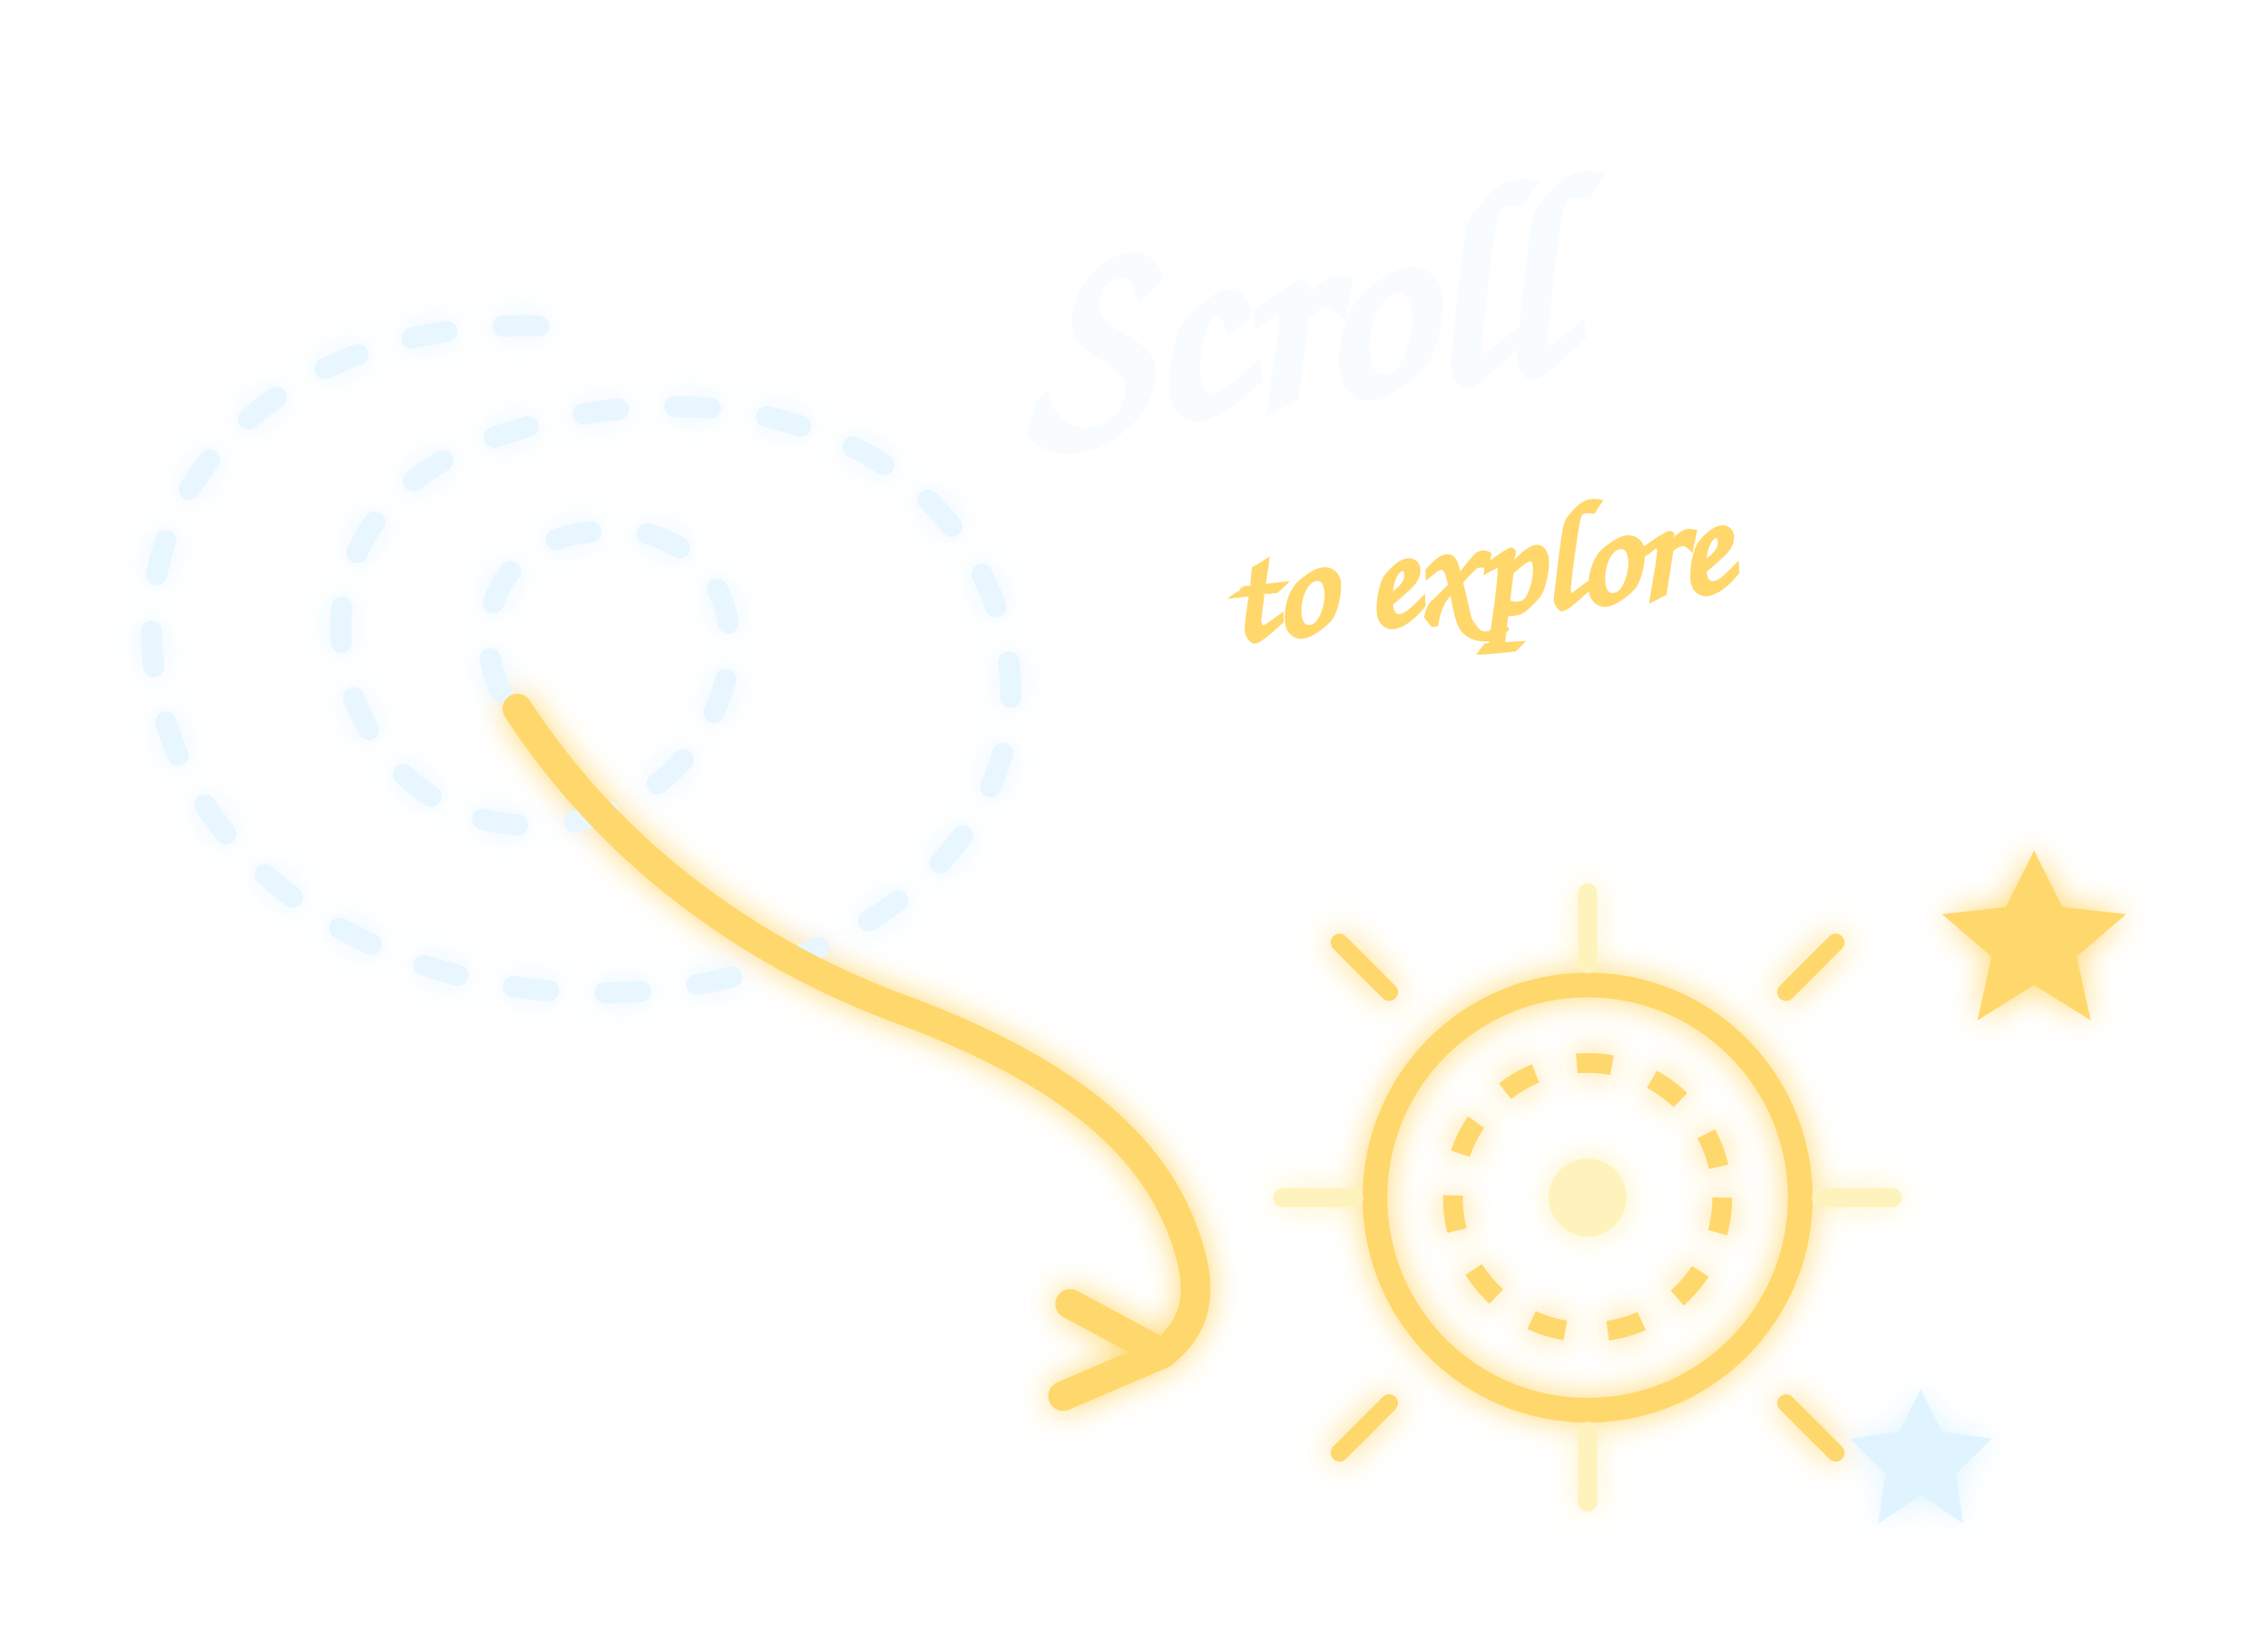
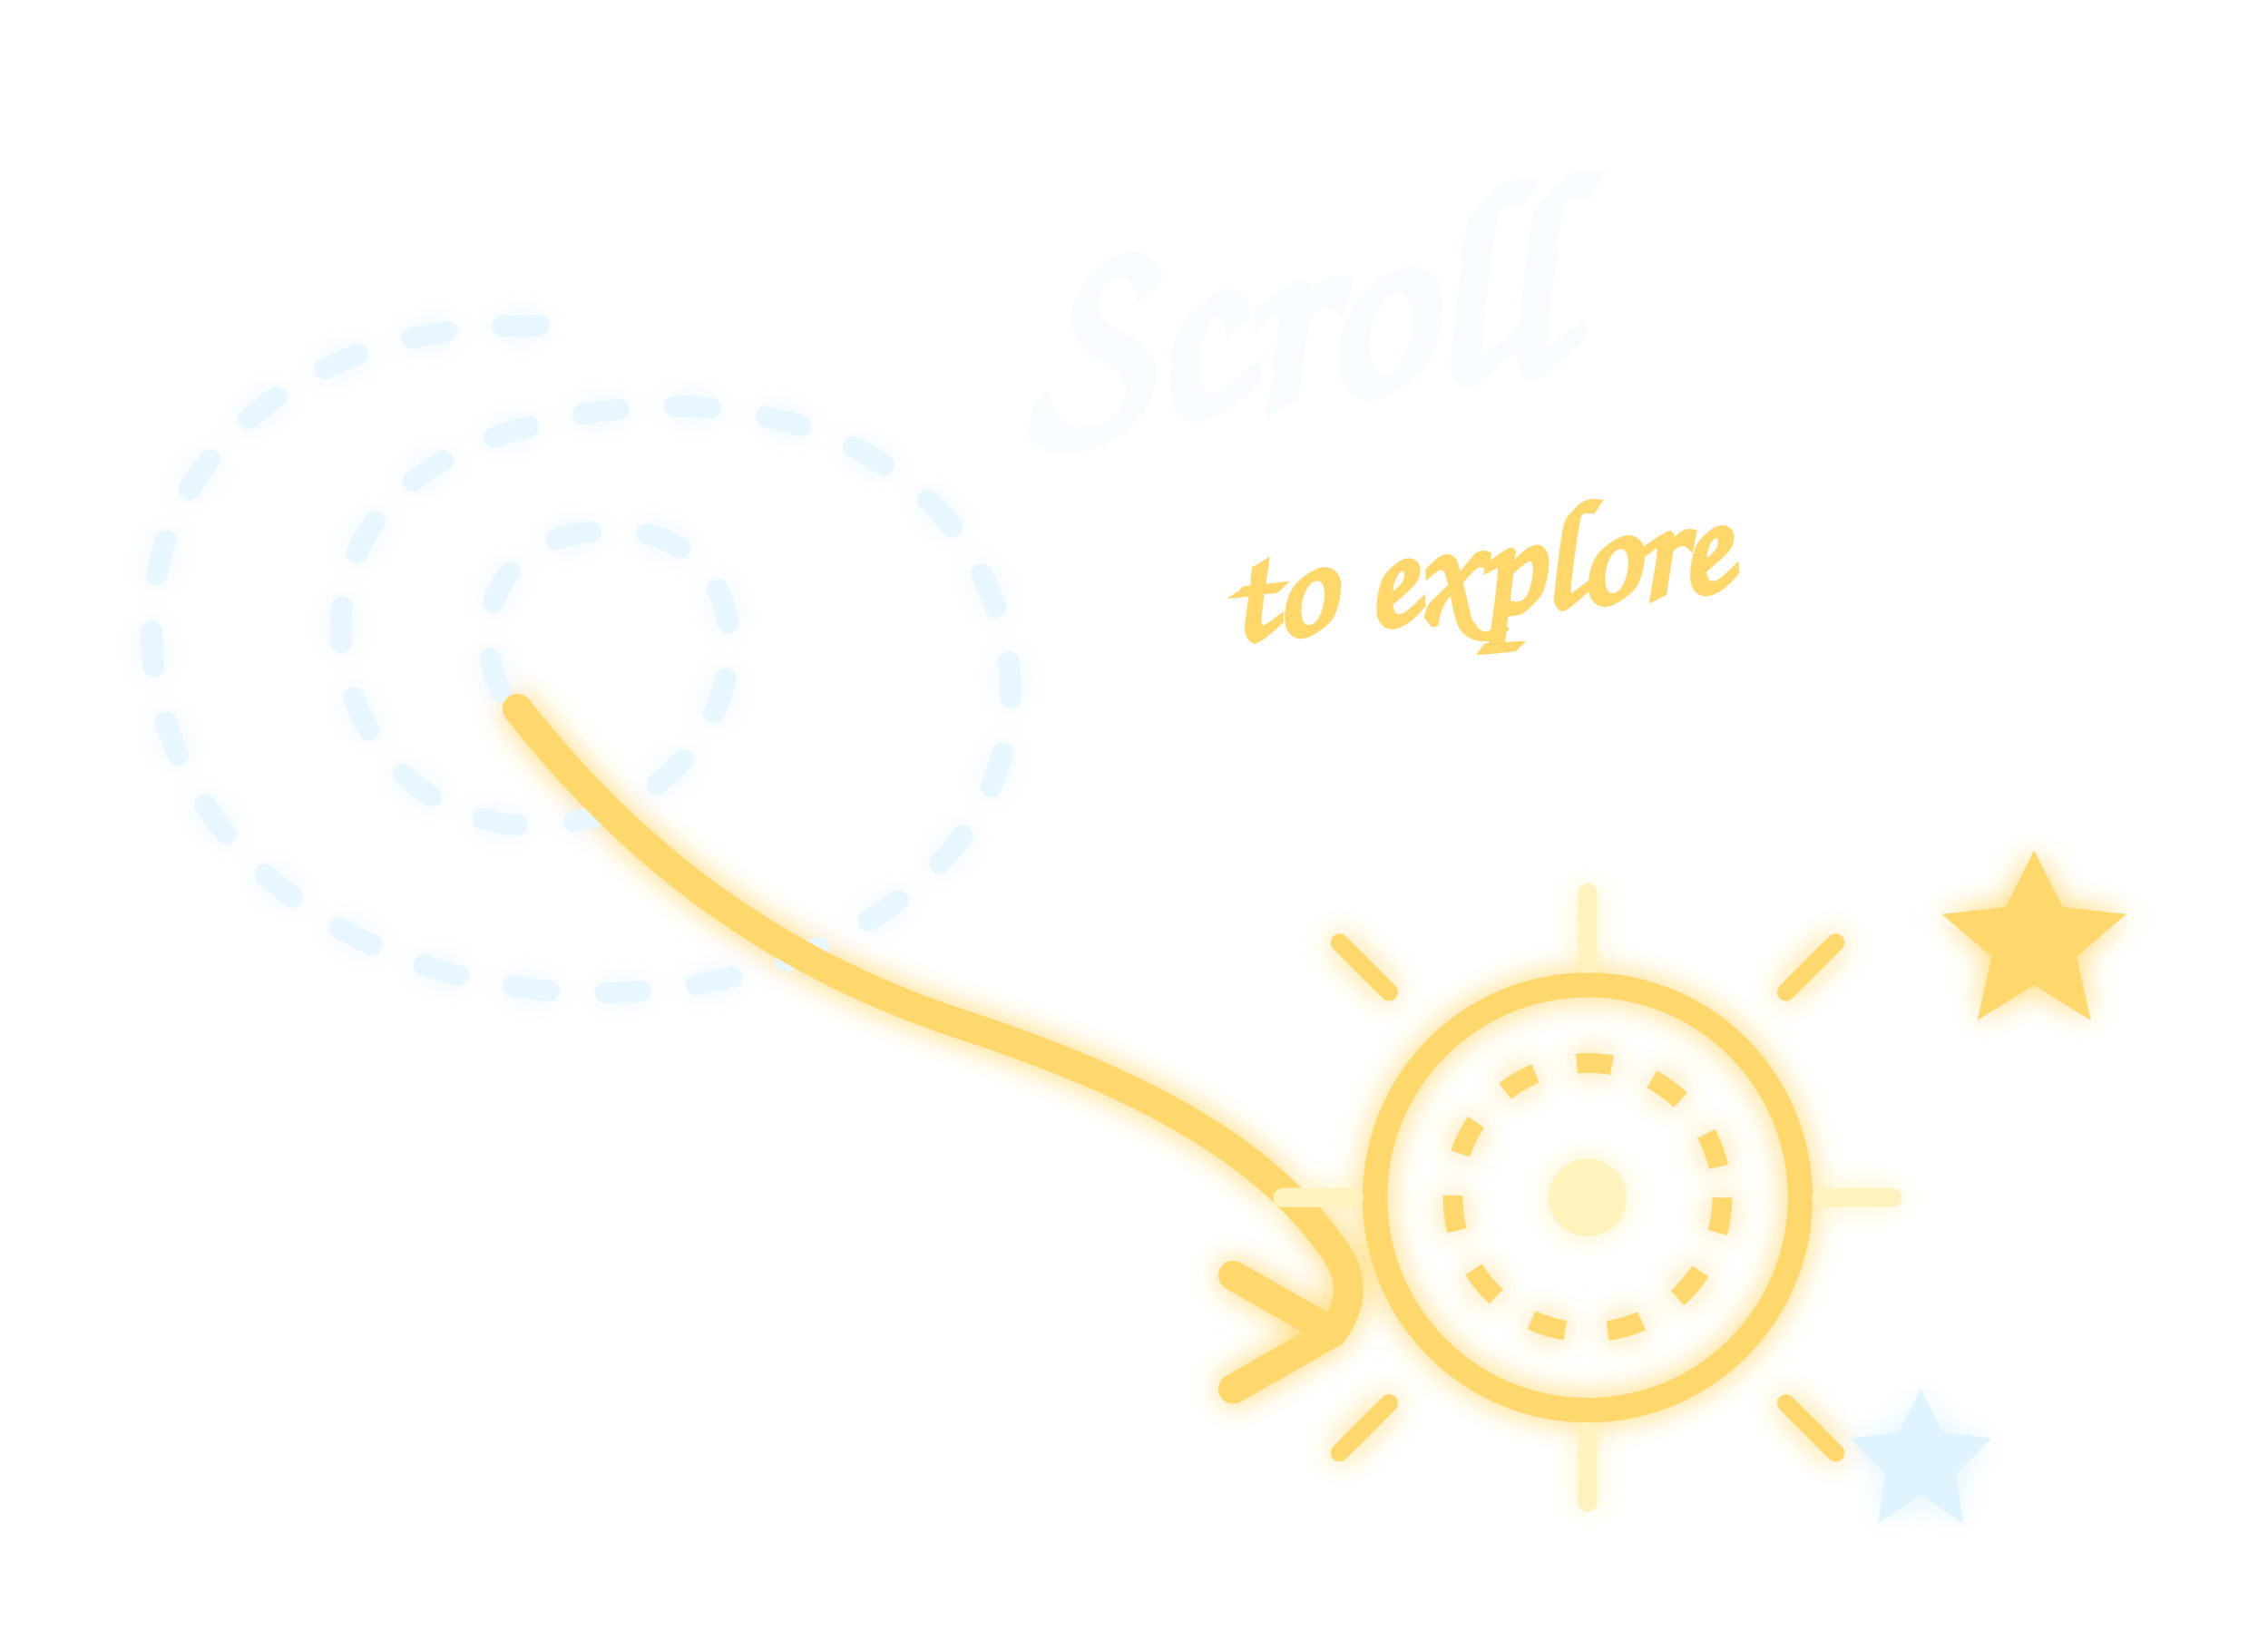
<svg xmlns="http://www.w3.org/2000/svg" viewBox="0 0 320 230" fill="none">
  <defs>
    <filter id="cueGlow" x="-50%" y="-50%" width="200%" height="200%">
      <feGaussianBlur stdDeviation="2.2" result="blur" />
      <feMerge>
        <feMergeNode in="blur" />
        <feMergeNode in="SourceGraphic" />
      </feMerge>
    </filter>
  </defs>
  <g opacity="0.98" filter="url(#cueGlow)">
    <path d="M76 46 C42 45 17 67 22 96 C27 126 61 145 98 139 C132 133 151 108 139 82 C128 58 96 52 69 62 C47 70 43 91 54 106 C66 122 91 119 100 102 C108 87 99 73 84 75 C70 76 65 89 72 100" stroke="#e8f6ff" stroke-width="3" stroke-linecap="round" stroke-dasharray="5 8" />
-     <path d="M73 100 C86 120 105 134 126 142 C148 150 162 160 167 174 C170 182 169 187 164 191" stroke="#ffd76b" stroke-width="4.2" stroke-linecap="round" stroke-linejoin="round" />
-     <path d="M151 184 L164 191 L150 197" stroke="#ffd76b" stroke-width="4.2" stroke-linecap="round" stroke-linejoin="round" />
+     <path d="M73 100 C91 123 112 137 137 145 C161 153 178 162 188 176 C191 180 191 184 188 188" stroke="#ffd76b" stroke-width="4.2" stroke-linecap="round" stroke-linejoin="round" />
+     <path d="M174 180 L188 188 L174 196" stroke="#ffd76b" stroke-width="4.2" stroke-linecap="round" stroke-linejoin="round" />
    <g>
+       <animateTransform attributeName="transform" attributeType="XML" type="scale" values="1;1.045;1" dur="2.8s" repeatCount="indefinite" />
      <circle cx="224" cy="169" r="30" stroke="#ffd76b" stroke-width="3.5" />
-       <circle cx="224" cy="169" r="19" stroke="#ffd76b" stroke-width="2.8" stroke-dasharray="5 6">
-         <animateTransform attributeName="transform" attributeType="XML" type="rotate" from="0 224 169" to="360 224 169" dur="8s" repeatCount="indefinite" />
-       </circle>
+       <circle cx="224" cy="169" r="19" stroke="#ffd76b" stroke-width="2.8" stroke-dasharray="5 6" />
      <circle cx="224" cy="169" r="5.5" fill="#fff3bc" />
      <path d="M224 126 L224 136 M224 202 L224 212 M181 169 L191 169 M257 169 L267 169" stroke="#fff3bc" stroke-width="2.7" stroke-linecap="round" />
      <path d="M196 140 L189 133 M252 140 L259 133 M196 198 L189 205 M252 198 L259 205" stroke="#ffd76b" stroke-width="2.5" stroke-linecap="round" />
    </g>
    <path d="M287 120 l4 8 9 1 -7 6 2 9 -8 -5 -8 5 2 -9 -7 -6 9 -1z" fill="#ffd76b">
      <animate attributeName="opacity" values="0.35;1;0.35" dur="2.2s" repeatCount="indefinite" />
    </path>
    <path d="M271 196 l3 6 7 1 -5 5 1 7 -6 -4 -6 4 1 -7 -5 -5 7 -1z" fill="#dff4ff">
      <animate attributeName="opacity" values="0.45;1;0.45" dur="2.8s" repeatCount="indefinite" begin="0.5s" />
    </path>
  </g>
  <text x="145" y="62" fill="#f8fcff" font-size="39" font-family="cursive" font-style="italic" font-weight="700" transform="rotate(-7 145 62)">Scroll</text>
  <text x="173" y="91" fill="#ffd76b" font-size="21" font-family="cursive" font-style="italic" font-weight="700" transform="rotate(-6 173 91)">to explore</text>
</svg>
